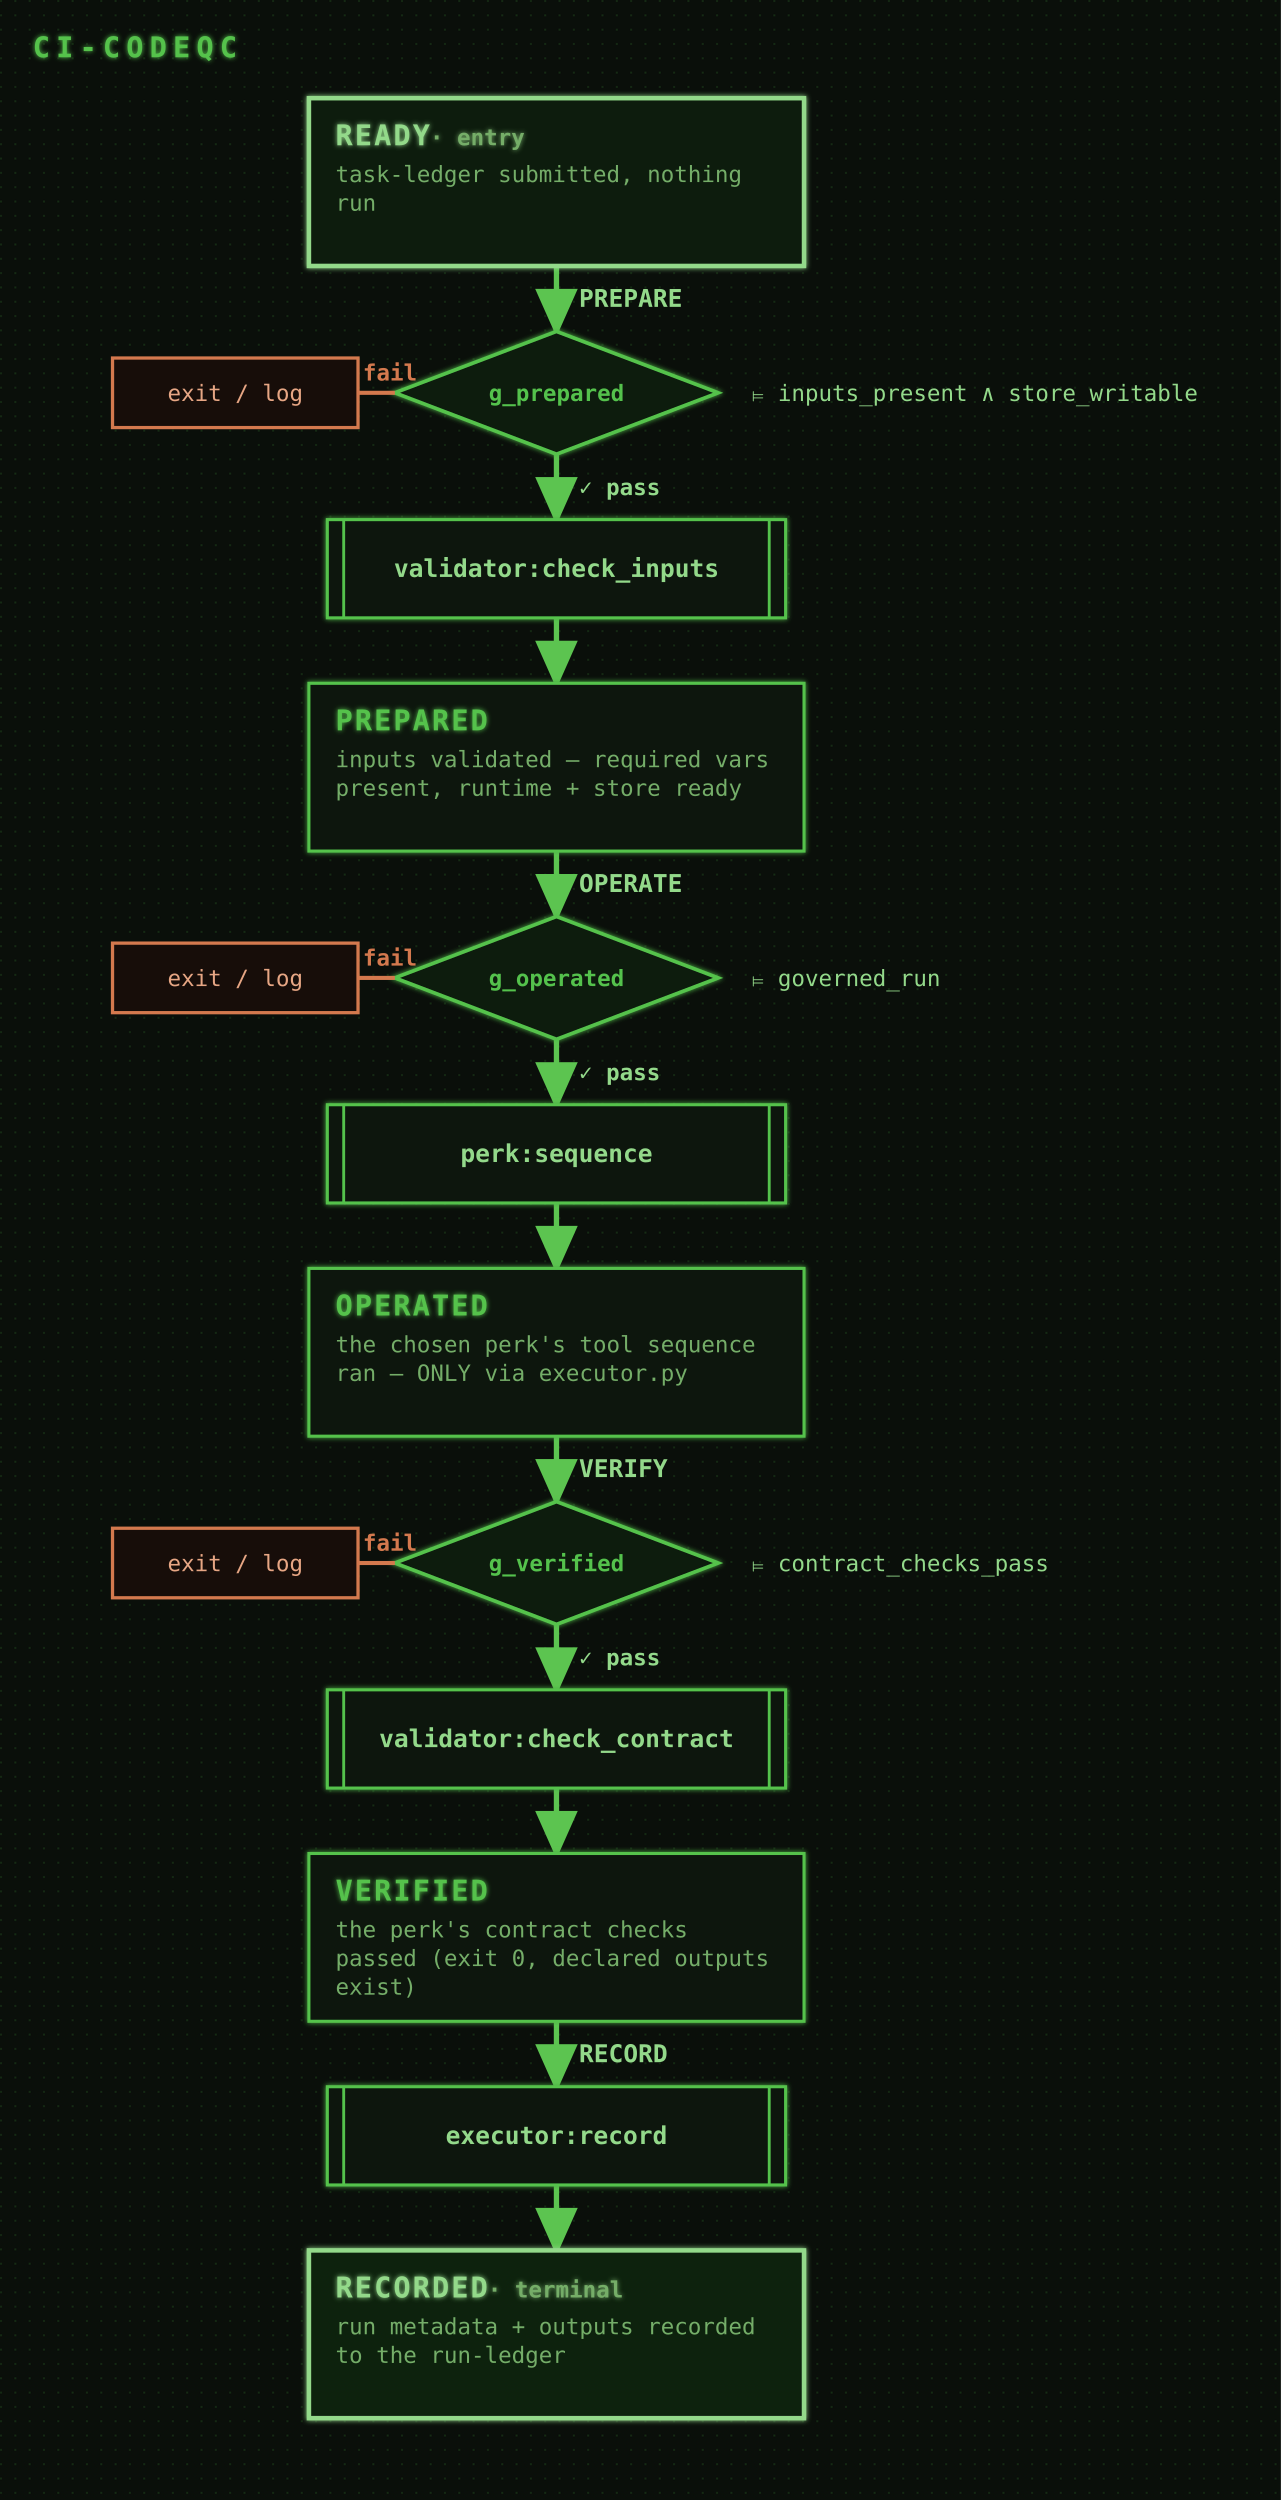
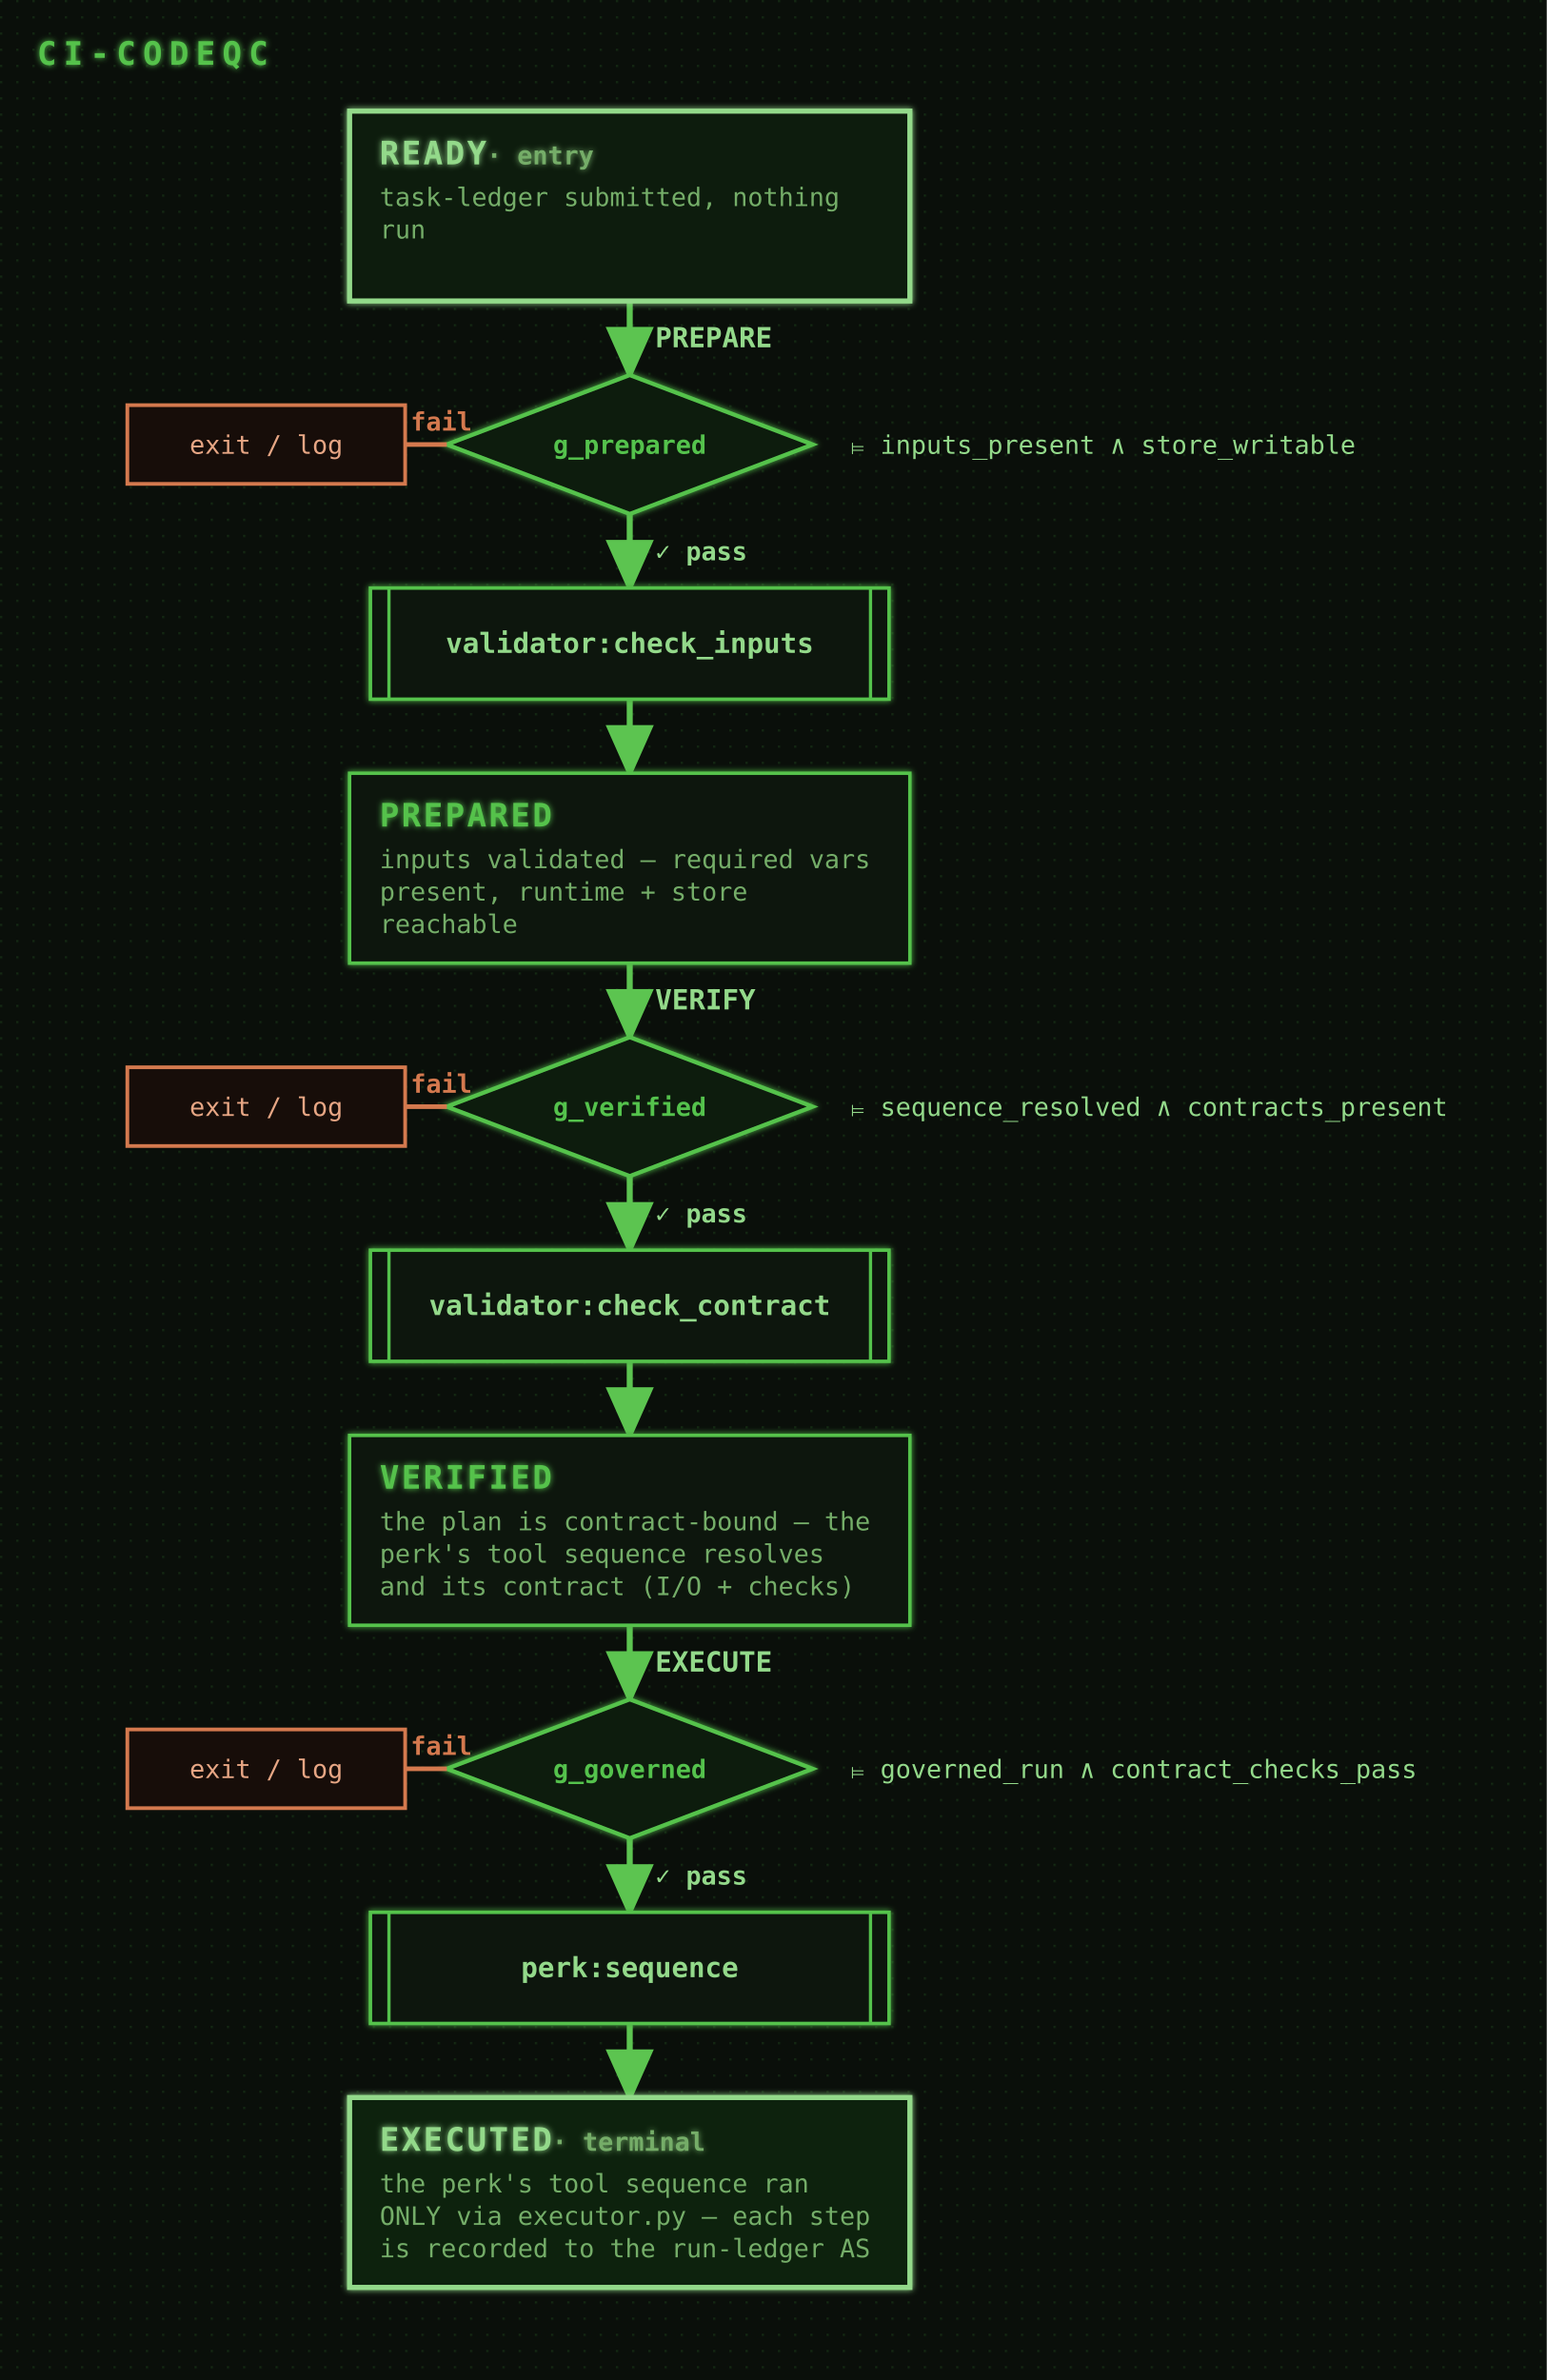
- <svg xmlns="http://www.w3.org/2000/svg" width="626" height="1222" viewBox="0 0 626 1222" font-family="ui-monospace,Menlo,Consolas,monospace">
+ <svg xmlns="http://www.w3.org/2000/svg" width="668" height="1028" viewBox="0 0 668 1028" font-family="ui-monospace,Menlo,Consolas,monospace">
  <defs>
    <filter id="glow" x="-60%" y="-60%" width="220%" height="220%">
      <feGaussianBlur stdDeviation="1.3" result="b" />
      <feMerge>
        <feMergeNode in="b" />
        <feMergeNode in="SourceGraphic" />
      </feMerge>
    </filter>
    <pattern id="px" width="7" height="7" patternUnits="userSpaceOnUse">
      <rect width="7" height="7" fill="#0a0f0a" />
      <rect width="1" height="1" fill="#54c24c" fill-opacity="0.13" />
    </pattern>
    <marker id="arr" markerWidth="10" markerHeight="10" refX="8" refY="4" orient="auto">
      <path d="M0,0 L9,4 L0,8 z" fill="#5cc450" />
    </marker>
  </defs>
-   <rect width="626" height="1222" fill="#0a0f0a" />
-   <rect width="626" height="1222" fill="url(#px)" />
+   <rect width="668" height="1028" fill="#0a0f0a" />
+   <rect width="668" height="1028" fill="url(#px)" />
  <text x="16" y="28" font-size="14" font-weight="700" letter-spacing="3" fill="#54c24c" filter="url(#glow)">CI-CODEQC</text>
  <line x1="272.0" y1="130" x2="272.0" y2="162" stroke="#54c24c" stroke-width="7" opacity="0.16" filter="url(#glow)" />
  <line x1="272.0" y1="130" x2="272.0" y2="162" stroke="#5cc450" stroke-width="2.6" marker-end="url(#arr)" />
  <text x="283" y="150" font-size="12" font-weight="700" fill="#93d98a">PREPARE</text>
  <line x1="272.0" y1="222" x2="272.0" y2="254" stroke="#54c24c" stroke-width="7" opacity="0.16" filter="url(#glow)" />
  <line x1="272.0" y1="222" x2="272.0" y2="254" stroke="#5cc450" stroke-width="2.6" marker-end="url(#arr)" />
  <text x="283" y="242" font-size="11" font-weight="700" fill="#93d98a">✓ pass</text>
  <line x1="272.0" y1="302" x2="272.0" y2="334" stroke="#54c24c" stroke-width="7" opacity="0.16" filter="url(#glow)" />
  <line x1="272.0" y1="302" x2="272.0" y2="334" stroke="#5cc450" stroke-width="2.6" marker-end="url(#arr)" />
  <line x1="272.0" y1="416" x2="272.0" y2="448" stroke="#54c24c" stroke-width="7" opacity="0.16" filter="url(#glow)" />
  <line x1="272.0" y1="416" x2="272.0" y2="448" stroke="#5cc450" stroke-width="2.6" marker-end="url(#arr)" />
-   <text x="283" y="436" font-size="12" font-weight="700" fill="#93d98a">OPERATE</text>
+   <text x="283" y="436" font-size="12" font-weight="700" fill="#93d98a">VERIFY</text>
  <line x1="272.0" y1="508" x2="272.0" y2="540" stroke="#54c24c" stroke-width="7" opacity="0.16" filter="url(#glow)" />
  <line x1="272.0" y1="508" x2="272.0" y2="540" stroke="#5cc450" stroke-width="2.6" marker-end="url(#arr)" />
  <text x="283" y="528" font-size="11" font-weight="700" fill="#93d98a">✓ pass</text>
  <line x1="272.0" y1="588" x2="272.0" y2="620" stroke="#54c24c" stroke-width="7" opacity="0.16" filter="url(#glow)" />
  <line x1="272.0" y1="588" x2="272.0" y2="620" stroke="#5cc450" stroke-width="2.6" marker-end="url(#arr)" />
  <line x1="272.0" y1="702" x2="272.0" y2="734" stroke="#54c24c" stroke-width="7" opacity="0.16" filter="url(#glow)" />
  <line x1="272.0" y1="702" x2="272.0" y2="734" stroke="#5cc450" stroke-width="2.6" marker-end="url(#arr)" />
-   <text x="283" y="722" font-size="12" font-weight="700" fill="#93d98a">VERIFY</text>
+   <text x="283" y="722" font-size="12" font-weight="700" fill="#93d98a">EXECUTE</text>
  <line x1="272.0" y1="794" x2="272.0" y2="826" stroke="#54c24c" stroke-width="7" opacity="0.16" filter="url(#glow)" />
  <line x1="272.0" y1="794" x2="272.0" y2="826" stroke="#5cc450" stroke-width="2.6" marker-end="url(#arr)" />
  <text x="283" y="814" font-size="11" font-weight="700" fill="#93d98a">✓ pass</text>
  <line x1="272.0" y1="874" x2="272.0" y2="906" stroke="#54c24c" stroke-width="7" opacity="0.16" filter="url(#glow)" />
  <line x1="272.0" y1="874" x2="272.0" y2="906" stroke="#5cc450" stroke-width="2.6" marker-end="url(#arr)" />
-   <line x1="272.0" y1="988" x2="272.0" y2="1020" stroke="#54c24c" stroke-width="7" opacity="0.16" filter="url(#glow)" />
-   <line x1="272.0" y1="988" x2="272.0" y2="1020" stroke="#5cc450" stroke-width="2.6" marker-end="url(#arr)" />
-   <text x="283" y="1008" font-size="12" font-weight="700" fill="#93d98a">RECORD</text>
-   <line x1="272.0" y1="1068" x2="272.0" y2="1100" stroke="#54c24c" stroke-width="7" opacity="0.16" filter="url(#glow)" />
-   <line x1="272.0" y1="1068" x2="272.0" y2="1100" stroke="#5cc450" stroke-width="2.6" marker-end="url(#arr)" />
  <rect x="151.0" y="48" width="242" height="82" fill="#0e1d0d" stroke="#93d98a" stroke-width="2.2" filter="url(#glow)" />
  <text x="164.0" y="71" font-size="14" font-weight="700" letter-spacing="1" fill="#93d98a" filter="url(#glow)">READY<tspan font-size="11" letter-spacing="0" fill="#74ad68">  · entry</tspan>
  </text>
  <text x="164.0" y="89" font-size="11" fill="#74ad68">task-ledger submitted, nothing</text>
  <text x="164.0" y="103" font-size="11" fill="#74ad68">run</text>
  <polygon points="272.0,162 351.0,192.0 272.0,222 193.0,192.0" fill="#0c1a0c" stroke="#54c24c" stroke-width="1.8" filter="url(#glow)" />
  <text x="272" y="196" font-size="11" font-weight="600" text-anchor="middle" fill="#54c24c">g_prepared</text>
  <text x="367" y="196" font-size="11" fill="#93d98a">⊨ inputs_present ∧ store_writable</text>
  <line x1="193.0" y1="192.0" x2="175" y2="192.0" stroke="#d4794e" stroke-width="2" />
  <text x="184" y="186" font-size="11" font-weight="700" text-anchor="middle" fill="#d4794e">✗ fail</text>
  <rect x="55.0" y="175" width="120" height="34" fill="#170d09" stroke="#d4794e" stroke-width="1.6" />
  <text x="115.0" y="196" font-size="11" text-anchor="middle" fill="#e7a684">exit / log</text>
  <rect x="160.0" y="254" width="224" height="48" fill="#0a1609" stroke="#54c24c" stroke-width="1.5" filter="url(#glow)" />
  <line x1="168.0" y1="254" x2="168.0" y2="302" stroke="#54c24c" stroke-width="1.4" />
  <line x1="376.0" y1="254" x2="376.0" y2="302" stroke="#54c24c" stroke-width="1.4" />
  <text x="272" y="282" font-size="12" font-weight="600" text-anchor="middle" fill="#93d98a">validator:check_inputs</text>
  <rect x="151.0" y="334" width="242" height="82" fill="#0b140a" stroke="#54c24c" stroke-width="1.5" filter="url(#glow)" />
  <text x="164.0" y="357" font-size="14" font-weight="700" letter-spacing="1" fill="#54c24c" filter="url(#glow)">PREPARED<tspan font-size="11" letter-spacing="0" fill="#74ad68" />
  </text>
  <text x="164.0" y="375" font-size="11" fill="#74ad68">inputs validated — required vars</text>
-   <text x="164.0" y="389" font-size="11" fill="#74ad68">present, runtime + store ready</text>
+   <text x="164.0" y="389" font-size="11" fill="#74ad68">present, runtime + store</text>
+   <text x="164.0" y="403" font-size="11" fill="#74ad68">reachable</text>
  <polygon points="272.0,448 351.0,478.0 272.0,508 193.0,478.0" fill="#0c1a0c" stroke="#54c24c" stroke-width="1.8" filter="url(#glow)" />
-   <text x="272" y="482" font-size="11" font-weight="600" text-anchor="middle" fill="#54c24c">g_operated</text>
-   <text x="367" y="482" font-size="11" fill="#93d98a">⊨ governed_run</text>
+   <text x="272" y="482" font-size="11" font-weight="600" text-anchor="middle" fill="#54c24c">g_verified</text>
+   <text x="367" y="482" font-size="11" fill="#93d98a">⊨ sequence_resolved ∧ contracts_present</text>
  <line x1="193.0" y1="478.0" x2="175" y2="478.0" stroke="#d4794e" stroke-width="2" />
  <text x="184" y="472" font-size="11" font-weight="700" text-anchor="middle" fill="#d4794e">✗ fail</text>
  <rect x="55.0" y="461" width="120" height="34" fill="#170d09" stroke="#d4794e" stroke-width="1.6" />
  <text x="115.0" y="482" font-size="11" text-anchor="middle" fill="#e7a684">exit / log</text>
  <rect x="160.0" y="540" width="224" height="48" fill="#0a1609" stroke="#54c24c" stroke-width="1.5" filter="url(#glow)" />
  <line x1="168.0" y1="540" x2="168.0" y2="588" stroke="#54c24c" stroke-width="1.4" />
  <line x1="376.0" y1="540" x2="376.0" y2="588" stroke="#54c24c" stroke-width="1.4" />
-   <text x="272" y="568" font-size="12" font-weight="600" text-anchor="middle" fill="#93d98a">perk:sequence</text>
+   <text x="272" y="568" font-size="12" font-weight="600" text-anchor="middle" fill="#93d98a">validator:check_contract</text>
  <rect x="151.0" y="620" width="242" height="82" fill="#0b140a" stroke="#54c24c" stroke-width="1.5" filter="url(#glow)" />
-   <text x="164.0" y="643" font-size="14" font-weight="700" letter-spacing="1" fill="#54c24c" filter="url(#glow)">OPERATED<tspan font-size="11" letter-spacing="0" fill="#74ad68" />
+   <text x="164.0" y="643" font-size="14" font-weight="700" letter-spacing="1" fill="#54c24c" filter="url(#glow)">VERIFIED<tspan font-size="11" letter-spacing="0" fill="#74ad68" />
  </text>
-   <text x="164.0" y="661" font-size="11" fill="#74ad68">the chosen perk's tool sequence</text>
-   <text x="164.0" y="675" font-size="11" fill="#74ad68">ran — ONLY via executor.py</text>
+   <text x="164.0" y="661" font-size="11" fill="#74ad68">the plan is contract-bound — the</text>
+   <text x="164.0" y="675" font-size="11" fill="#74ad68">perk's tool sequence resolves</text>
+   <text x="164.0" y="689" font-size="11" fill="#74ad68">and its contract (I/O + checks)</text>
  <polygon points="272.0,734 351.0,764.0 272.0,794 193.0,764.0" fill="#0c1a0c" stroke="#54c24c" stroke-width="1.8" filter="url(#glow)" />
-   <text x="272" y="768" font-size="11" font-weight="600" text-anchor="middle" fill="#54c24c">g_verified</text>
-   <text x="367" y="768" font-size="11" fill="#93d98a">⊨ contract_checks_pass</text>
+   <text x="272" y="768" font-size="11" font-weight="600" text-anchor="middle" fill="#54c24c">g_governed</text>
+   <text x="367" y="768" font-size="11" fill="#93d98a">⊨ governed_run ∧ contract_checks_pass</text>
  <line x1="193.0" y1="764.0" x2="175" y2="764.0" stroke="#d4794e" stroke-width="2" />
  <text x="184" y="758" font-size="11" font-weight="700" text-anchor="middle" fill="#d4794e">✗ fail</text>
  <rect x="55.0" y="747" width="120" height="34" fill="#170d09" stroke="#d4794e" stroke-width="1.6" />
  <text x="115.0" y="768" font-size="11" text-anchor="middle" fill="#e7a684">exit / log</text>
  <rect x="160.0" y="826" width="224" height="48" fill="#0a1609" stroke="#54c24c" stroke-width="1.5" filter="url(#glow)" />
  <line x1="168.0" y1="826" x2="168.0" y2="874" stroke="#54c24c" stroke-width="1.4" />
  <line x1="376.0" y1="826" x2="376.0" y2="874" stroke="#54c24c" stroke-width="1.4" />
-   <text x="272" y="854" font-size="12" font-weight="600" text-anchor="middle" fill="#93d98a">validator:check_contract</text>
-   <rect x="151.0" y="906" width="242" height="82" fill="#0b140a" stroke="#54c24c" stroke-width="1.5" filter="url(#glow)" />
-   <text x="164.0" y="929" font-size="14" font-weight="700" letter-spacing="1" fill="#54c24c" filter="url(#glow)">VERIFIED<tspan font-size="11" letter-spacing="0" fill="#74ad68" />
+   <text x="272" y="854" font-size="12" font-weight="600" text-anchor="middle" fill="#93d98a">perk:sequence</text>
+   <rect x="151.0" y="906" width="242" height="82" fill="#0f2410" stroke="#93d98a" stroke-width="2.2" filter="url(#glow)" />
+   <text x="164.0" y="929" font-size="14" font-weight="700" letter-spacing="1" fill="#93d98a" filter="url(#glow)">EXECUTED<tspan font-size="11" letter-spacing="0" fill="#74ad68">  · terminal</tspan>
  </text>
-   <text x="164.0" y="947" font-size="11" fill="#74ad68">the perk's contract checks</text>
-   <text x="164.0" y="961" font-size="11" fill="#74ad68">passed (exit 0, declared outputs</text>
-   <text x="164.0" y="975" font-size="11" fill="#74ad68">exist)</text>
-   <rect x="160.0" y="1020" width="224" height="48" fill="#0a1609" stroke="#54c24c" stroke-width="1.5" filter="url(#glow)" />
-   <line x1="168.0" y1="1020" x2="168.0" y2="1068" stroke="#54c24c" stroke-width="1.4" />
-   <line x1="376.0" y1="1020" x2="376.0" y2="1068" stroke="#54c24c" stroke-width="1.4" />
-   <text x="272" y="1048" font-size="12" font-weight="600" text-anchor="middle" fill="#93d98a">executor:record</text>
-   <rect x="151.0" y="1100" width="242" height="82" fill="#0f2410" stroke="#93d98a" stroke-width="2.2" filter="url(#glow)" />
-   <text x="164.0" y="1123" font-size="14" font-weight="700" letter-spacing="1" fill="#93d98a" filter="url(#glow)">RECORDED<tspan font-size="11" letter-spacing="0" fill="#74ad68">  · terminal</tspan>
-   </text>
-   <text x="164.0" y="1141" font-size="11" fill="#74ad68">run metadata + outputs recorded</text>
-   <text x="164.0" y="1155" font-size="11" fill="#74ad68">to the run-ledger</text>
+   <text x="164.0" y="947" font-size="11" fill="#74ad68">the perk's tool sequence ran</text>
+   <text x="164.0" y="961" font-size="11" fill="#74ad68">ONLY via executor.py — each step</text>
+   <text x="164.0" y="975" font-size="11" fill="#74ad68">is recorded to the run-ledger AS</text>
</svg>
